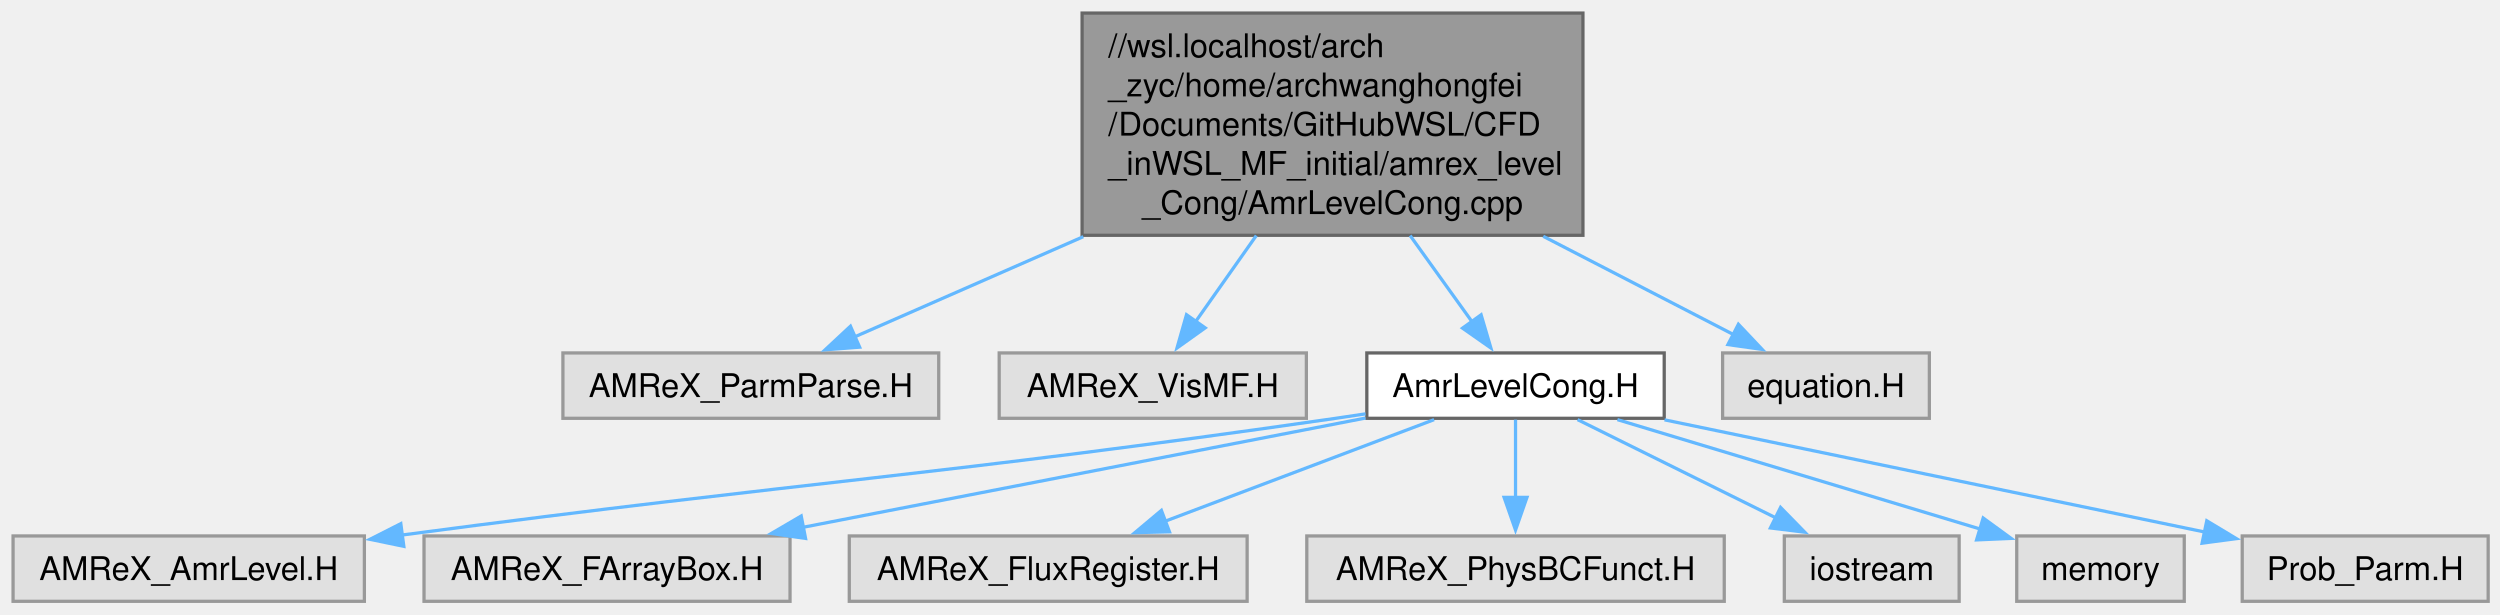
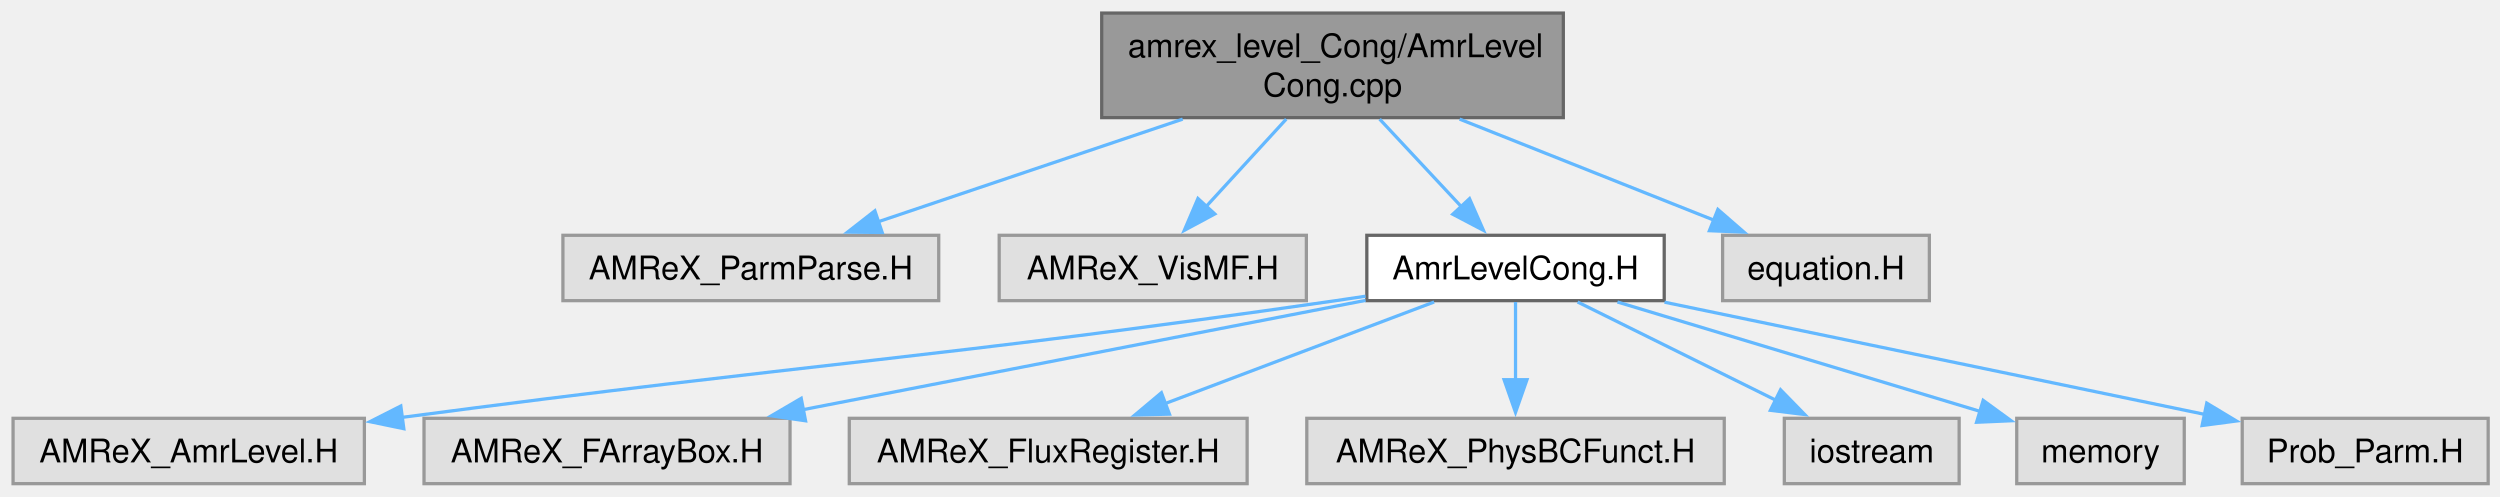
- <svg xmlns="http://www.w3.org/2000/svg" xmlns:xlink="http://www.w3.org/1999/xlink" width="765pt" height="188pt" viewBox="0.00 0.00 765.00 188.00">
-   <g id="graph0" class="graph" transform="scale(1 1) rotate(0) translate(4 184)">
+ <svg xmlns="http://www.w3.org/2000/svg" xmlns:xlink="http://www.w3.org/1999/xlink" width="765pt" height="152pt" viewBox="0.00 0.00 765.00 152.00">
+   <g id="graph0" class="graph" transform="scale(1 1) rotate(0) translate(4 148)">
    <g id="Node000001" class="node">
      <g id="a_Node000001">
        <a xlink:title=" ">
-           <polygon fill="#999999" stroke="#666666" points="480.38,-180 327.12,-180 327.12,-112 480.38,-112 480.38,-180" />
-           <text xml:space="preserve" text-anchor="start" x="335.12" y="-166.5" font-family="Helvetica,sans-Serif" font-size="10.00">//wsl.localhost/arch</text>
-           <text xml:space="preserve" text-anchor="start" x="335.12" y="-154.5" font-family="Helvetica,sans-Serif" font-size="10.00">_zyc/home/archwanghongfei</text>
-           <text xml:space="preserve" text-anchor="start" x="335.12" y="-142.5" font-family="Helvetica,sans-Serif" font-size="10.00">/Documents/GitHubWSL/CFD</text>
-           <text xml:space="preserve" text-anchor="start" x="335.12" y="-130.5" font-family="Helvetica,sans-Serif" font-size="10.00">_inWSL_MF_initial/amrex_level</text>
-           <text xml:space="preserve" text-anchor="middle" x="403.75" y="-118.5" font-family="Helvetica,sans-Serif" font-size="10.00">_Cong/AmrLevelCong.cpp</text>
+           <polygon fill="#999999" stroke="#666666" points="474.38,-144 333.12,-144 333.12,-112 474.38,-112 474.38,-144" />
+           <text xml:space="preserve" text-anchor="start" x="341.12" y="-130.5" font-family="Helvetica,sans-Serif" font-size="10.00">amrex_level_Cong/AmrLevel</text>
+           <text xml:space="preserve" text-anchor="middle" x="403.75" y="-118.5" font-family="Helvetica,sans-Serif" font-size="10.00">Cong.cpp</text>
        </a>
      </g>
    </g>
    <g id="Node000002" class="node">
      <g id="a_Node000002">
        <a xlink:title=" ">
          <polygon fill="#e0e0e0" stroke="#999999" points="283.25,-76 168.25,-76 168.25,-56 283.25,-56 283.25,-76" />
          <text xml:space="preserve" text-anchor="middle" x="225.75" y="-62.5" font-family="Helvetica,sans-Serif" font-size="10.00">AMReX_ParmParse.H</text>
        </a>
      </g>
    </g>
    <g id="edge1_Node000001_Node000002" class="edge">
      <g id="a_edge1_Node000001_Node000002">
        <a xlink:title=" ">
-           <path fill="none" stroke="#63b8ff" d="M327.49,-111.58C302.92,-100.82 277.03,-89.47 257.52,-80.92" />
-           <polygon fill="#63b8ff" stroke="#63b8ff" points="259.05,-77.77 248.49,-76.96 256.24,-84.18 259.05,-77.77" />
+           <path fill="none" stroke="#63b8ff" d="M357.91,-111.55C329.03,-101.81 292.15,-89.38 264.69,-80.13" />
+           <polygon fill="#63b8ff" stroke="#63b8ff" points="265.95,-76.86 255.36,-76.98 263.71,-83.49 265.95,-76.86" />
        </a>
      </g>
    </g>
    <g id="Node000003" class="node">
      <g id="a_Node000003">
        <a xlink:title=" ">
          <polygon fill="#e0e0e0" stroke="#999999" points="395.75,-76 301.75,-76 301.75,-56 395.75,-56 395.75,-76" />
          <text xml:space="preserve" text-anchor="middle" x="348.75" y="-62.5" font-family="Helvetica,sans-Serif" font-size="10.00">AMReX_VisMF.H</text>
        </a>
      </g>
    </g>
    <g id="edge2_Node000001_Node000003" class="edge">
      <g id="a_edge2_Node000001_Node000003">
        <a xlink:title=" ">
-           <path fill="none" stroke="#63b8ff" d="M380.43,-111.92C374.07,-102.91 367.42,-93.47 361.86,-85.59" />
-           <polygon fill="#63b8ff" stroke="#63b8ff" points="364.79,-83.67 356.16,-77.51 359.07,-87.7 364.79,-83.67" />
+           <path fill="none" stroke="#63b8ff" d="M389.59,-111.55C382.11,-103.39 372.89,-93.33 365.11,-84.84" />
+           <polygon fill="#63b8ff" stroke="#63b8ff" points="367.73,-82.53 358.4,-77.52 362.57,-87.26 367.73,-82.53" />
        </a>
      </g>
    </g>
    <g id="Node000004" class="node">
      <g id="a_Node000004">
        <a xlink:href="../../dd/de9/_amr_level_cong_8_h.html" target="_top" xlink:title=" ">
          <polygon fill="white" stroke="#666666" points="505.25,-76 414.25,-76 414.25,-56 505.25,-56 505.25,-76" />
          <text xml:space="preserve" text-anchor="middle" x="459.75" y="-62.5" font-family="Helvetica,sans-Serif" font-size="10.00">AmrLevelCong.H</text>
        </a>
      </g>
    </g>
    <g id="edge3_Node000001_Node000004" class="edge">
      <g id="a_edge3_Node000001_Node000004">
        <a xlink:title=" ">
-           <path fill="none" stroke="#63b8ff" d="M427.5,-111.92C433.97,-102.91 440.74,-93.47 446.41,-85.59" />
-           <polygon fill="#63b8ff" stroke="#63b8ff" points="449.22,-87.67 452.21,-77.51 443.53,-83.59 449.22,-87.67" />
+           <path fill="none" stroke="#63b8ff" d="M418.17,-111.55C425.87,-103.3 435.37,-93.12 443.35,-84.57" />
+           <polygon fill="#63b8ff" stroke="#63b8ff" points="445.67,-87.21 449.94,-77.51 440.55,-82.44 445.67,-87.21" />
        </a>
      </g>
    </g>
    <g id="Node000012" class="node">
      <g id="a_Node000012">
        <a xlink:title=" ">
          <polygon fill="#e0e0e0" stroke="#999999" points="586.38,-76 523.12,-76 523.12,-56 586.38,-56 586.38,-76" />
          <text xml:space="preserve" text-anchor="middle" x="554.75" y="-62.5" font-family="Helvetica,sans-Serif" font-size="10.00">equation.H</text>
        </a>
      </g>
    </g>
    <g id="edge11_Node000001_Node000012" class="edge">
      <g id="a_edge11_Node000001_Node000012">
        <a xlink:title=" ">
-           <path fill="none" stroke="#63b8ff" d="M468.23,-111.69C488.61,-101.17 510.09,-90.07 526.55,-81.57" />
-           <polygon fill="#63b8ff" stroke="#63b8ff" points="527.95,-84.78 535.23,-77.08 524.74,-78.56 527.95,-84.78" />
+           <path fill="none" stroke="#63b8ff" d="M442.64,-111.55C466.78,-101.96 497.5,-89.75 520.68,-80.54" />
+           <polygon fill="#63b8ff" stroke="#63b8ff" points="521.67,-83.91 529.67,-76.97 519.08,-77.41 521.67,-83.91" />
        </a>
      </g>
    </g>
    <g id="Node000005" class="node">
      <g id="a_Node000005">
        <a xlink:title=" ">
          <polygon fill="#e0e0e0" stroke="#999999" points="107.5,-20 0,-20 0,0 107.5,0 107.5,-20" />
          <text xml:space="preserve" text-anchor="middle" x="53.75" y="-6.5" font-family="Helvetica,sans-Serif" font-size="10.00">AMReX_AmrLevel.H</text>
        </a>
      </g>
    </g>
    <g id="edge4_Node000004_Node000005" class="edge">
      <g id="a_edge4_Node000004_Node000005">
        <a xlink:title=" ">
          <path fill="none" stroke="#63b8ff" d="M413.85,-57.36C410.77,-56.88 407.72,-56.43 404.75,-56 280.69,-38.1 246.52,-37.16 119.08,-20.29" />
          <polygon fill="#63b8ff" stroke="#63b8ff" points="119.57,-16.82 109.2,-18.97 118.65,-23.76 119.57,-16.82" />
        </a>
      </g>
    </g>
    <g id="Node000006" class="node">
      <g id="a_Node000006">
        <a xlink:title=" ">
          <polygon fill="#e0e0e0" stroke="#999999" points="237.75,-20 125.75,-20 125.75,0 237.75,0 237.75,-20" />
          <text xml:space="preserve" text-anchor="middle" x="181.75" y="-6.5" font-family="Helvetica,sans-Serif" font-size="10.00">AMReX_FArrayBox.H</text>
        </a>
      </g>
    </g>
    <g id="edge5_Node000004_Node000006" class="edge">
      <g id="a_edge5_Node000004_Node000006">
        <a xlink:title=" ">
          <path fill="none" stroke="#63b8ff" d="M413.84,-56.08C366.72,-46.93 293.17,-32.64 241.53,-22.61" />
          <polygon fill="#63b8ff" stroke="#63b8ff" points="242.5,-19.24 232.02,-20.76 241.17,-26.11 242.5,-19.24" />
        </a>
      </g>
    </g>
    <g id="Node000007" class="node">
      <g id="a_Node000007">
        <a xlink:title=" ">
          <polygon fill="#e0e0e0" stroke="#999999" points="377.62,-20 255.88,-20 255.88,0 377.62,0 377.62,-20" />
          <text xml:space="preserve" text-anchor="middle" x="316.75" y="-6.5" font-family="Helvetica,sans-Serif" font-size="10.00">AMReX_FluxRegister.H</text>
        </a>
      </g>
    </g>
    <g id="edge6_Node000004_Node000007" class="edge">
      <g id="a_edge6_Node000004_Node000007">
        <a xlink:title=" ">
          <path fill="none" stroke="#63b8ff" d="M434.84,-55.59C412.02,-46.97 377.97,-34.12 352.29,-24.42" />
          <polygon fill="#63b8ff" stroke="#63b8ff" points="353.86,-21.27 343.27,-21.01 351.39,-27.82 353.86,-21.27" />
        </a>
      </g>
    </g>
    <g id="Node000008" class="node">
      <g id="a_Node000008">
        <a xlink:title=" ">
          <polygon fill="#e0e0e0" stroke="#999999" points="523.62,-20 395.88,-20 395.88,0 523.62,0 523.62,-20" />
          <text xml:space="preserve" text-anchor="middle" x="459.75" y="-6.5" font-family="Helvetica,sans-Serif" font-size="10.00">AMReX_PhysBCFunct.H</text>
        </a>
      </g>
    </g>
    <g id="edge7_Node000004_Node000008" class="edge">
      <g id="a_edge7_Node000004_Node000008">
        <a xlink:title=" ">
          <path fill="none" stroke="#63b8ff" d="M459.75,-55.59C459.75,-49.01 459.75,-39.96 459.75,-31.73" />
          <polygon fill="#63b8ff" stroke="#63b8ff" points="463.25,-31.81 459.75,-21.81 456.25,-31.81 463.25,-31.81" />
        </a>
      </g>
    </g>
    <g id="Node000009" class="node">
      <g id="a_Node000009">
        <a xlink:title=" ">
          <polygon fill="#e0e0e0" stroke="#999999" points="595.5,-20 542,-20 542,0 595.5,0 595.5,-20" />
          <text xml:space="preserve" text-anchor="middle" x="568.75" y="-6.5" font-family="Helvetica,sans-Serif" font-size="10.00">iostream</text>
        </a>
      </g>
    </g>
    <g id="edge8_Node000004_Node000009" class="edge">
      <g id="a_edge8_Node000004_Node000009">
        <a xlink:title=" ">
          <path fill="none" stroke="#63b8ff" d="M478.74,-55.59C495.51,-47.28 520.24,-35.03 539.54,-25.47" />
          <polygon fill="#63b8ff" stroke="#63b8ff" points="540.85,-28.73 548.26,-21.15 537.74,-22.45 540.85,-28.73" />
        </a>
      </g>
    </g>
    <g id="Node000010" class="node">
      <g id="a_Node000010">
        <a xlink:title=" ">
          <polygon fill="#e0e0e0" stroke="#999999" points="664.38,-20 613.12,-20 613.12,0 664.38,0 664.38,-20" />
          <text xml:space="preserve" text-anchor="middle" x="638.75" y="-6.5" font-family="Helvetica,sans-Serif" font-size="10.00">memory</text>
        </a>
      </g>
    </g>
    <g id="edge9_Node000004_Node000010" class="edge">
      <g id="a_edge9_Node000004_Node000010">
        <a xlink:title=" ">
          <path fill="none" stroke="#63b8ff" d="M490.93,-55.59C521.84,-46.27 569.19,-31.98 601.94,-22.11" />
          <polygon fill="#63b8ff" stroke="#63b8ff" points="602.85,-25.49 611.41,-19.25 600.83,-18.79 602.85,-25.49" />
        </a>
      </g>
    </g>
    <g id="Node000011" class="node">
      <g id="a_Node000011">
        <a xlink:title=" ">
          <polygon fill="#e0e0e0" stroke="#999999" points="757.38,-20 682.12,-20 682.12,0 757.38,0 757.38,-20" />
          <text xml:space="preserve" text-anchor="middle" x="719.75" y="-6.5" font-family="Helvetica,sans-Serif" font-size="10.00">Prob_Parm.H</text>
        </a>
      </g>
    </g>
    <g id="edge10_Node000004_Node000011" class="edge">
      <g id="a_edge10_Node000004_Node000011">
        <a xlink:title=" ">
          <path fill="none" stroke="#63b8ff" d="M505.34,-55.53C551.62,-45.92 623.05,-31.08 670.58,-21.21" />
          <polygon fill="#63b8ff" stroke="#63b8ff" points="671.27,-24.64 680.34,-19.18 669.84,-17.79 671.27,-24.64" />
        </a>
      </g>
    </g>
  </g>
</svg>
